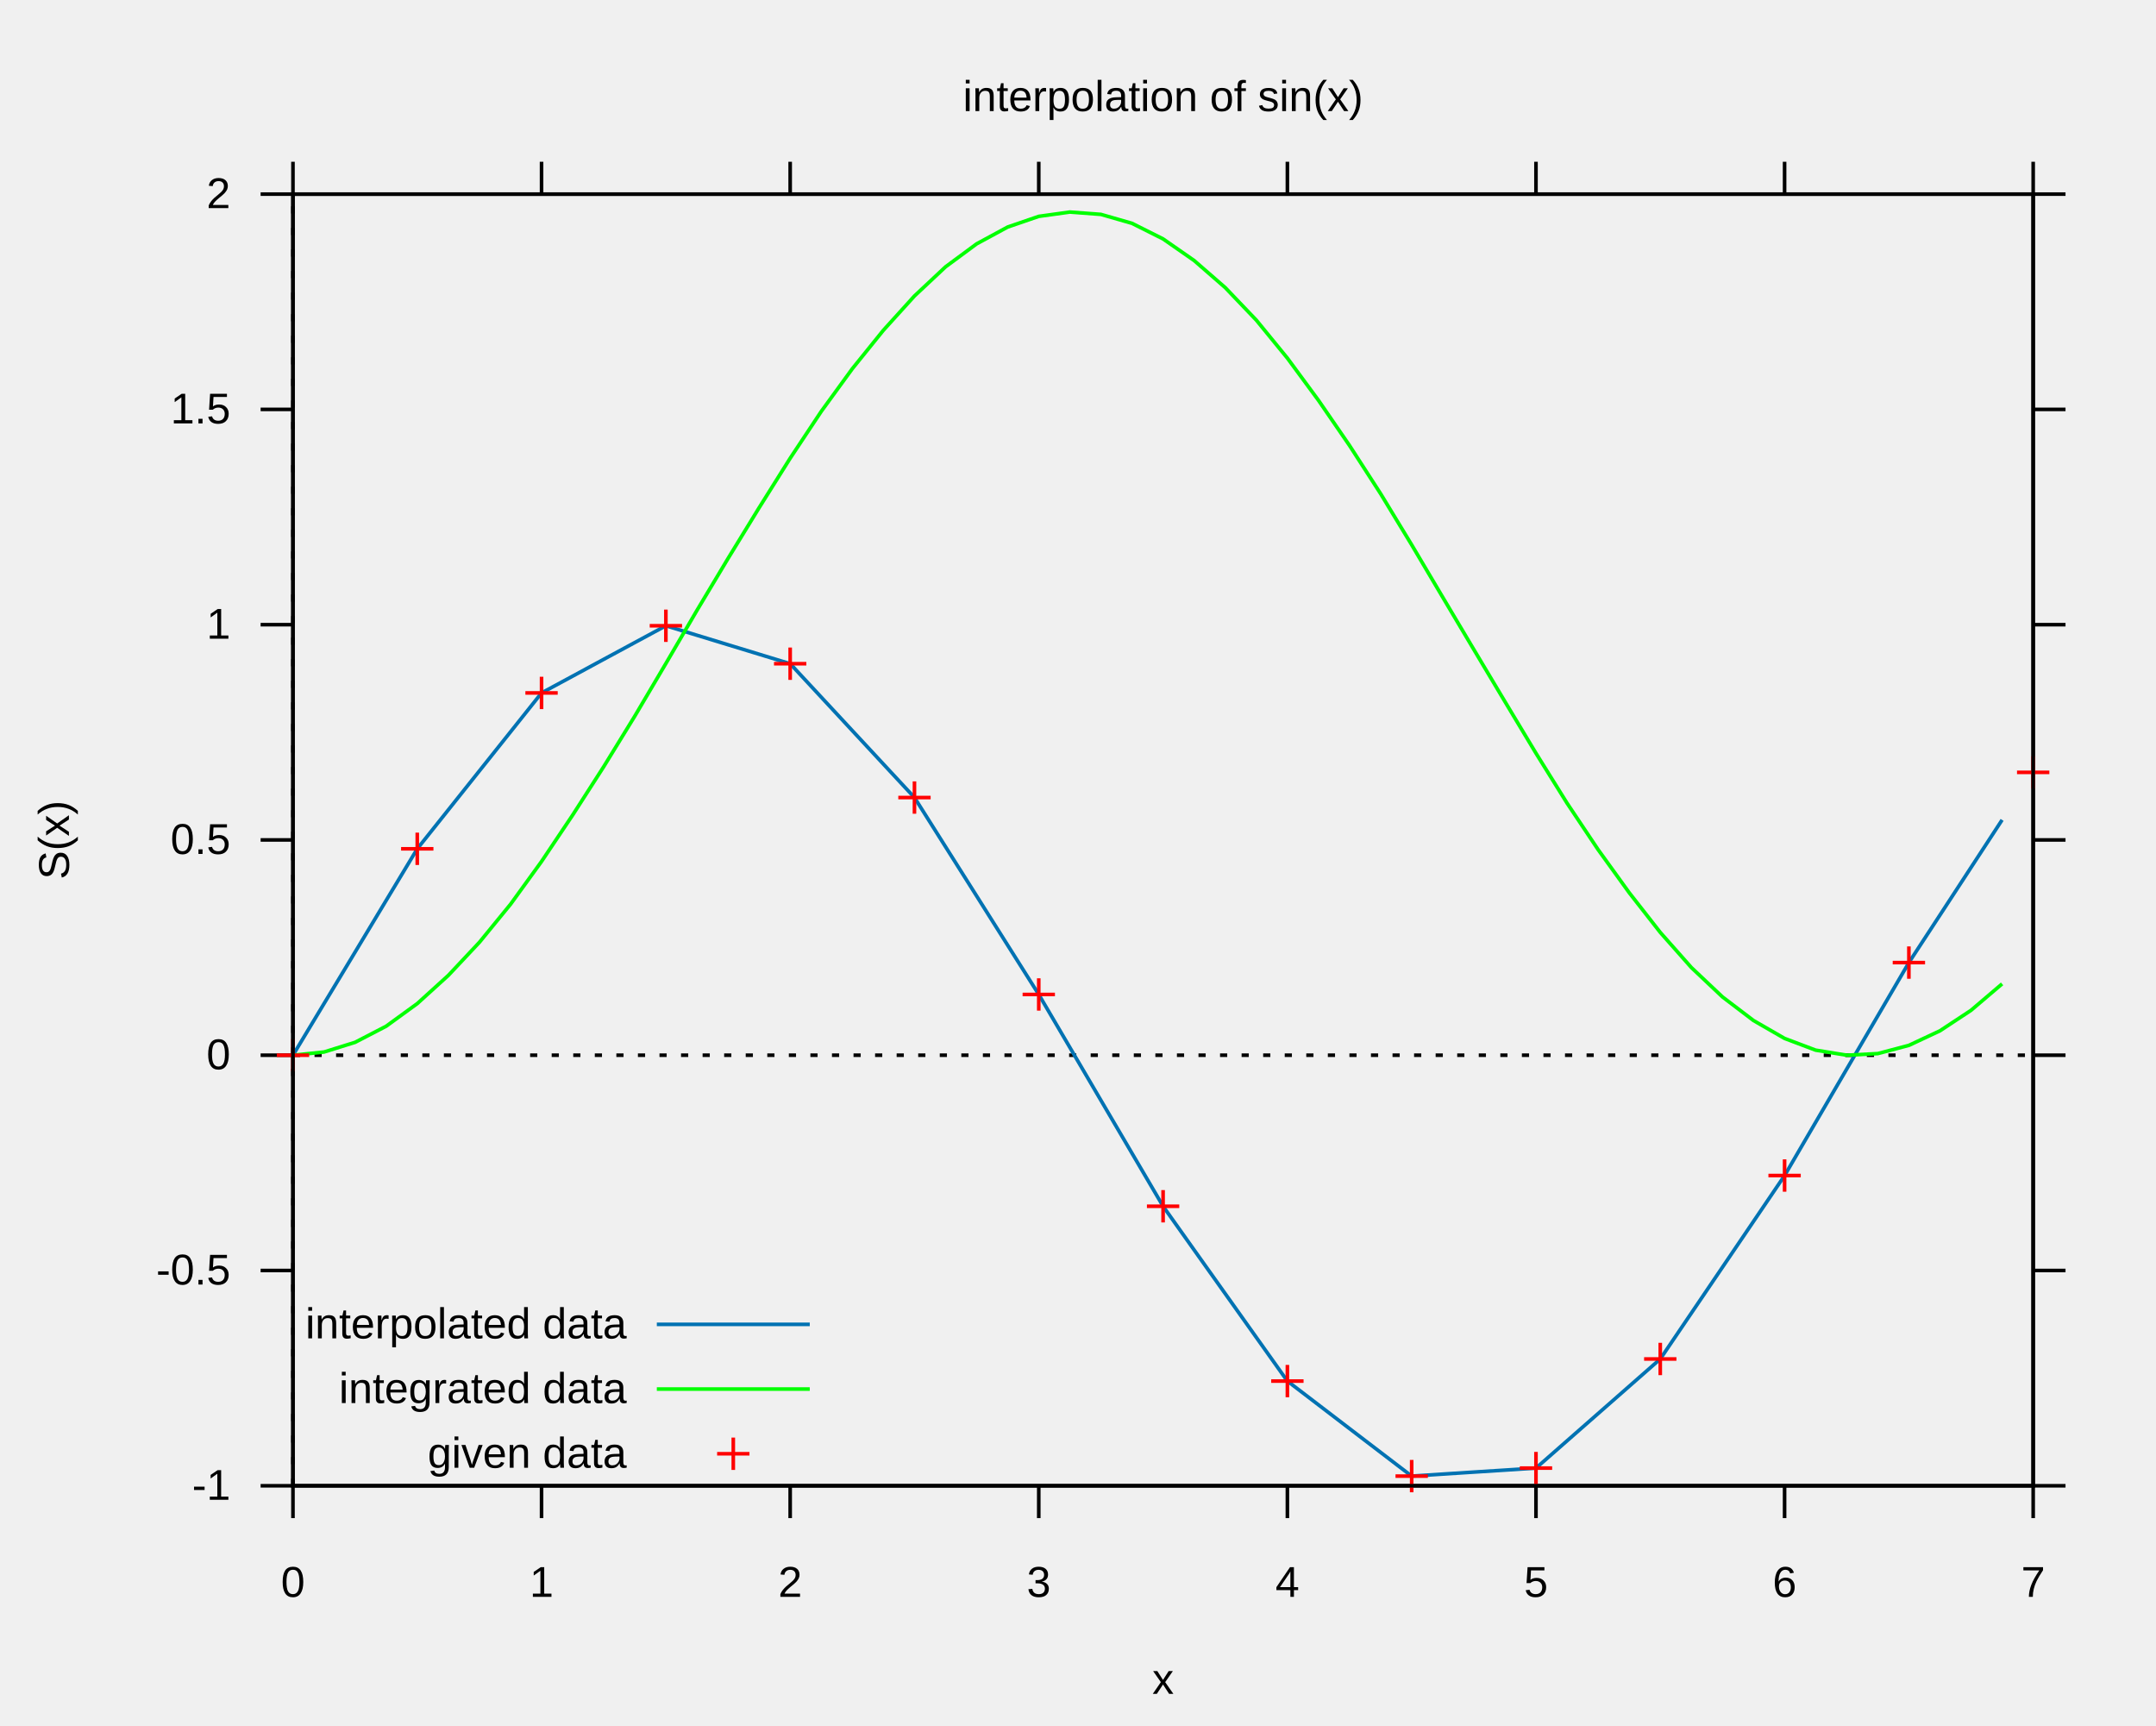
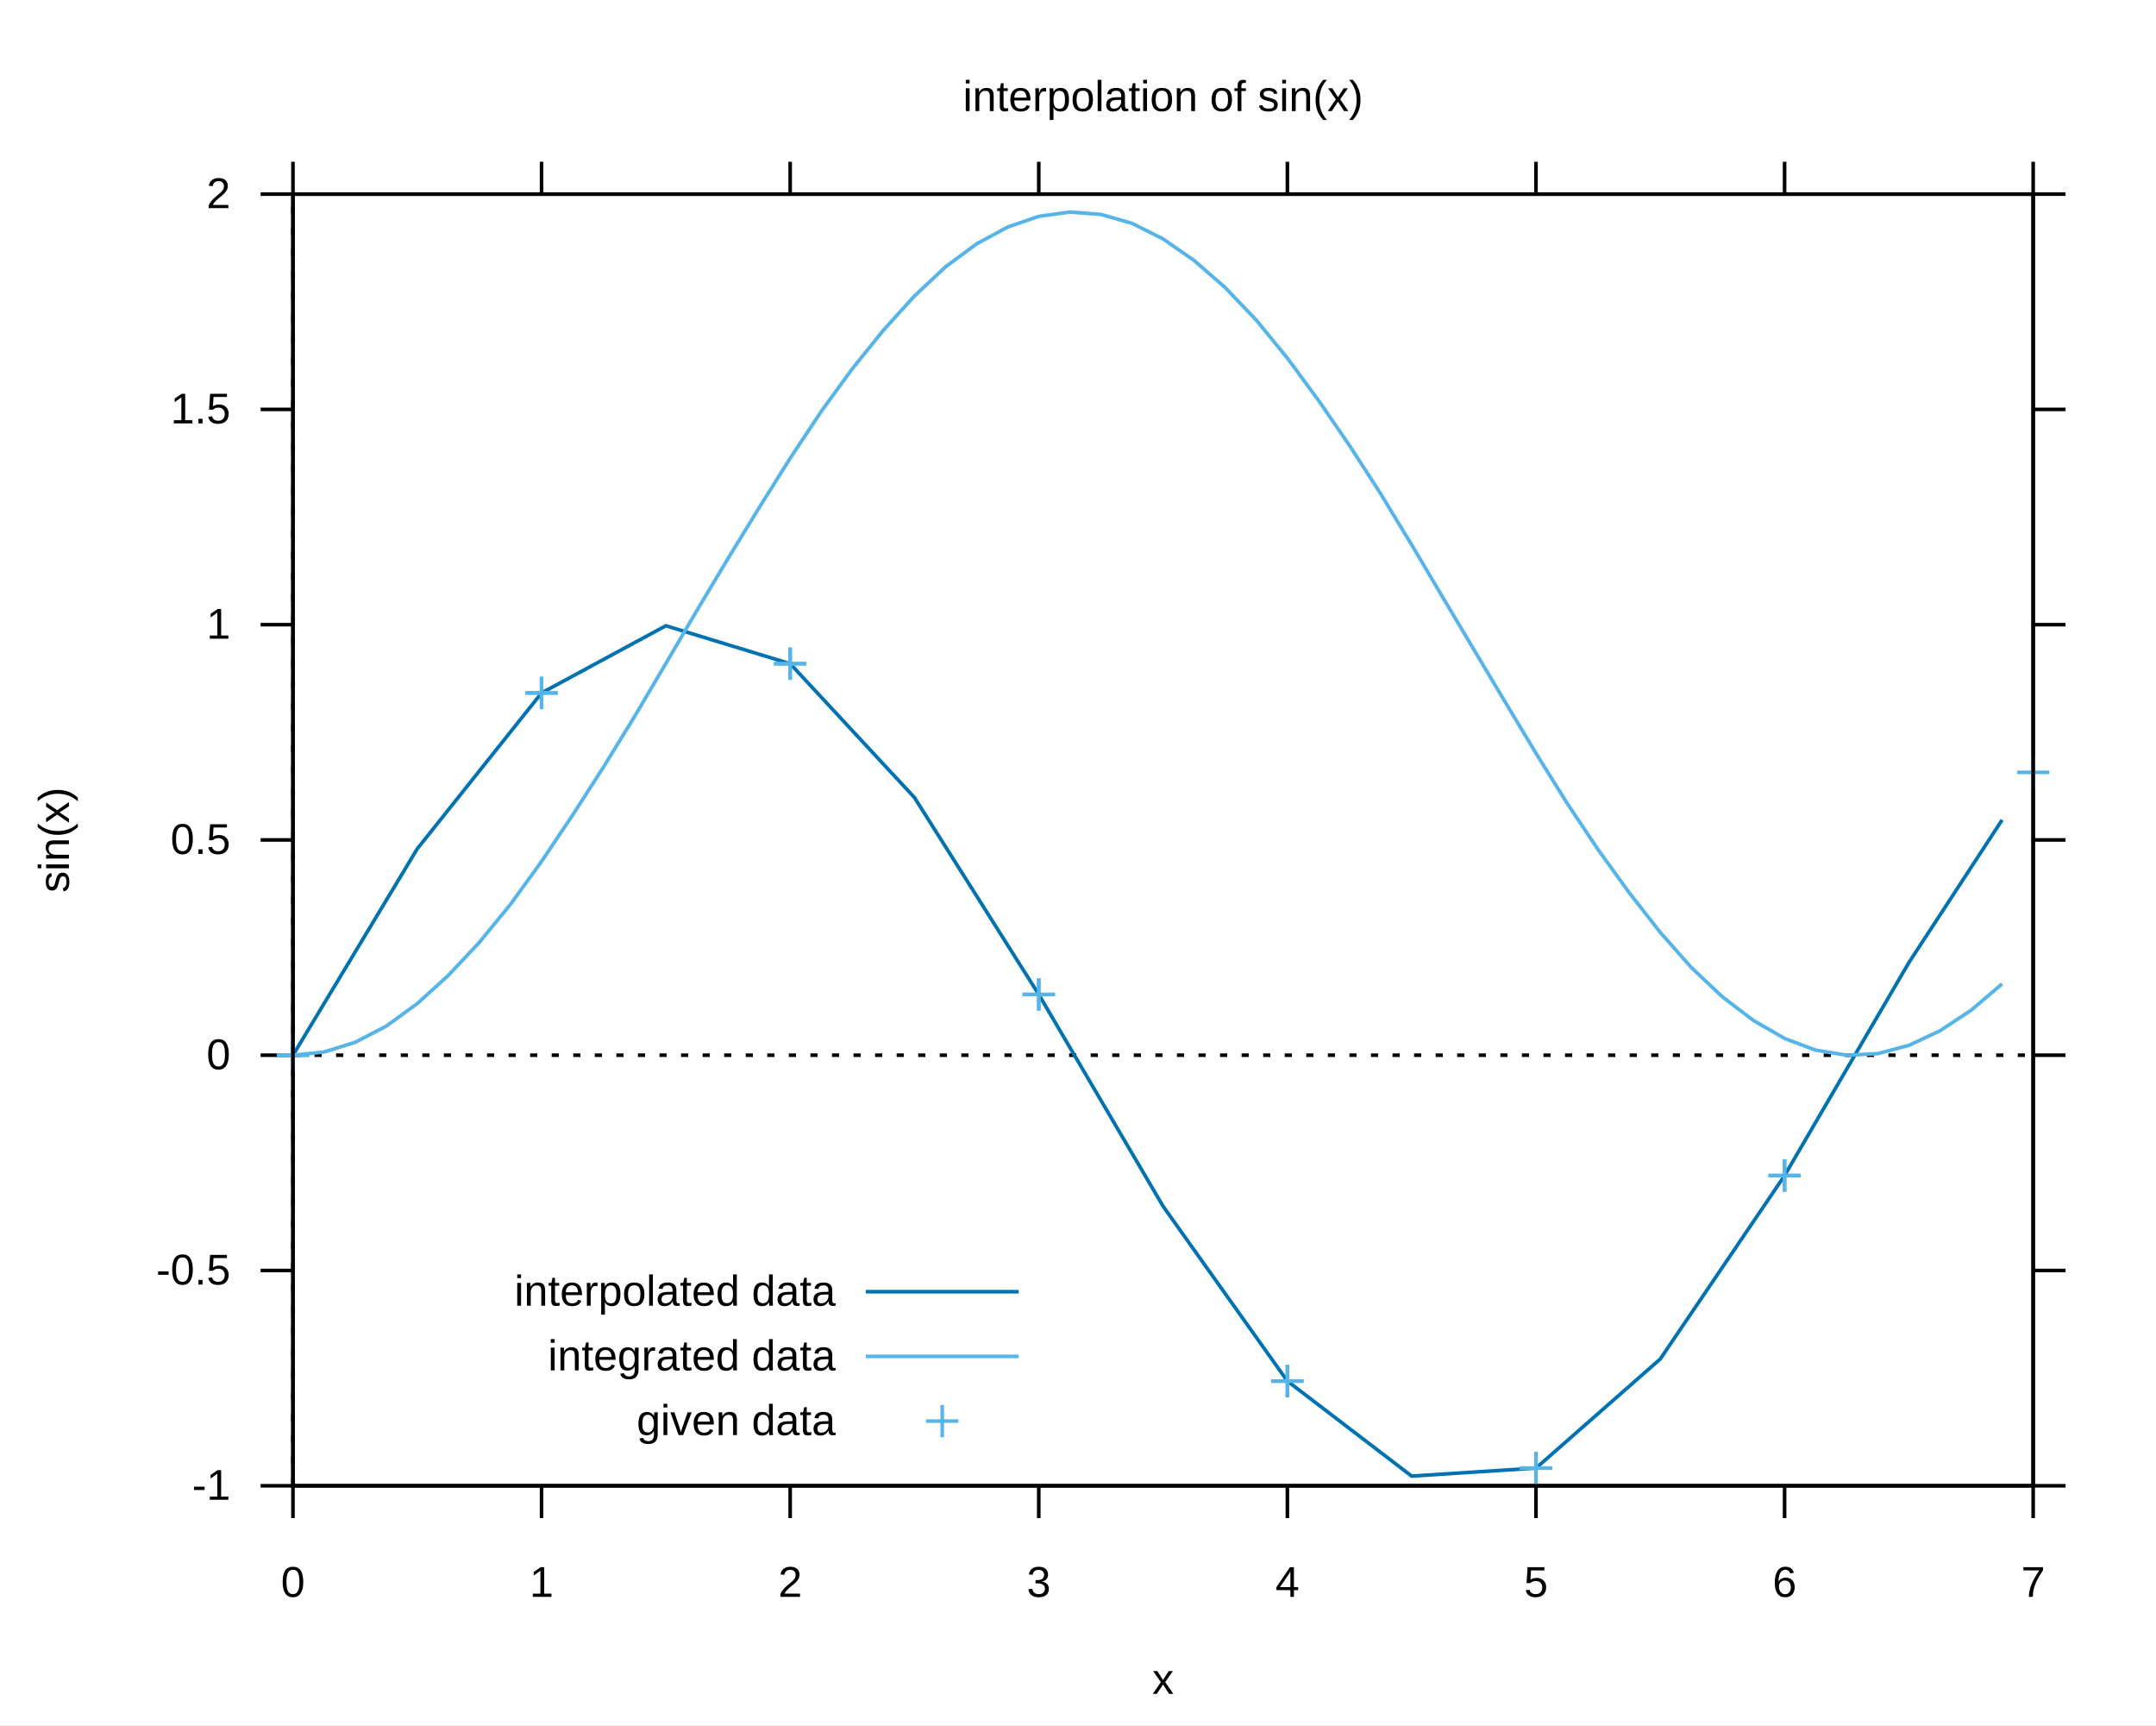
<svg xmlns="http://www.w3.org/2000/svg" xmlns:xlink="http://www.w3.org/1999/xlink" width="600" height="480" viewBox="0 0 600 480">
  <g id="gnuplot_canvas">
-     <rect x="0" y="0" width="600" height="480" fill="none" />
+     <rect x="0" y="0" width="600" height="480" fill="#ffffff" />
    <defs>
      <circle id="gpDot" r="0.5" stroke-width="0.5" stroke="currentColor" />
      <path id="gpPt0" stroke-width="0.222" stroke="currentColor" d="M-1,0 h2 M0,-1 v2" />
      <path id="gpPt1" stroke-width="0.222" stroke="currentColor" d="M-1,-1 L1,1 M1,-1 L-1,1" />
      <path id="gpPt2" stroke-width="0.222" stroke="currentColor" d="M-1,0 L1,0 M0,-1 L0,1 M-1,-1 L1,1 M-1,1 L1,-1" />
      <rect id="gpPt3" stroke-width="0.222" stroke="currentColor" x="-1" y="-1" width="2" height="2" />
      <rect id="gpPt4" stroke-width="0.222" stroke="currentColor" fill="currentColor" x="-1" y="-1" width="2" height="2" />
      <circle id="gpPt5" stroke-width="0.222" stroke="currentColor" cx="0" cy="0" r="1" />
      <use xlink:href="#gpPt5" id="gpPt6" fill="currentColor" stroke="none" />
      <path id="gpPt7" stroke-width="0.222" stroke="currentColor" d="M0,-1.33 L-1.33,0.67 L1.33,0.67 z" />
      <use xlink:href="#gpPt7" id="gpPt8" fill="currentColor" stroke="none" />
      <use xlink:href="#gpPt7" id="gpPt9" stroke="currentColor" transform="rotate(180)" />
      <use xlink:href="#gpPt9" id="gpPt10" fill="currentColor" stroke="none" />
      <use xlink:href="#gpPt3" id="gpPt11" stroke="currentColor" transform="rotate(45)" />
      <use xlink:href="#gpPt11" id="gpPt12" fill="currentColor" stroke="none" />
      <path id="gpPt13" stroke-width="0.222" stroke="currentColor" d="M0,1.330 L1.265,0.411 L0.782,-1.067 L-0.782,-1.076 L-1.265,0.411 z" />
      <use xlink:href="#gpPt13" id="gpPt14" fill="currentColor" stroke="none" />
      <filter id="textbox" filterUnits="objectBoundingBox" x="0" y="0" height="1" width="1">
-         <feFlood flood-color="white" flood-opacity="1" result="bgnd" />
+         <feFlood flood-color="#FFFFFF" flood-opacity="1" result="bgnd" />
        <feComposite in="SourceGraphic" in2="bgnd" operator="atop" />
      </filter>
      <filter id="greybox" filterUnits="objectBoundingBox" x="0" y="0" height="1" width="1">
        <feFlood flood-color="lightgrey" flood-opacity="1" result="grey" />
        <feComposite in="SourceGraphic" in2="grey" operator="atop" />
      </filter>
    </defs>
-     <g fill="none" color="white" stroke="currentColor" stroke-width="1.00" stroke-linecap="butt" stroke-linejoin="miter">
+     <g fill="none" color="#FFFFFF" stroke="currentColor" stroke-width="1.00" stroke-linecap="butt" stroke-linejoin="miter">
</g>
    <g fill="none" color="black" stroke="currentColor" stroke-width="1.00" stroke-linecap="butt" stroke-linejoin="miter">
      <path stroke="black" d="M81.53,413.40 L72.53,413.40 M565.82,413.40 L574.82,413.40  " />
      <g transform="translate(64.14,417.30)" stroke="none" fill="black" font-family="Arial" font-size="12.00" text-anchor="end">
        <text>
          <tspan font-family="Arial">-1</tspan>
        </text>
      </g>
    </g>
    <g fill="none" color="black" stroke="currentColor" stroke-width="1.00" stroke-linecap="butt" stroke-linejoin="miter">
      <path stroke="black" d="M81.53,353.50 L72.53,353.50 M565.82,353.50 L574.82,353.50  " />
      <g transform="translate(64.14,357.40)" stroke="none" fill="black" font-family="Arial" font-size="12.00" text-anchor="end">
        <text>
          <tspan font-family="Arial">-0.5</tspan>
        </text>
      </g>
    </g>
    <g fill="none" color="black" stroke="currentColor" stroke-width="1.00" stroke-linecap="butt" stroke-linejoin="miter">
      <path stroke="black" d="M81.53,293.60 L72.53,293.60 M565.82,293.60 L574.82,293.60  " />
      <g transform="translate(64.14,297.50)" stroke="none" fill="black" font-family="Arial" font-size="12.00" text-anchor="end">
        <text>
          <tspan font-family="Arial"> 0</tspan>
        </text>
      </g>
    </g>
    <g fill="none" color="black" stroke="currentColor" stroke-width="1.00" stroke-linecap="butt" stroke-linejoin="miter">
      <path stroke="black" d="M81.53,233.70 L72.53,233.70 M565.82,233.70 L574.82,233.70  " />
      <g transform="translate(64.14,237.60)" stroke="none" fill="black" font-family="Arial" font-size="12.00" text-anchor="end">
        <text>
          <tspan font-family="Arial"> 0.5</tspan>
        </text>
      </g>
    </g>
    <g fill="none" color="black" stroke="currentColor" stroke-width="1.00" stroke-linecap="butt" stroke-linejoin="miter">
      <path stroke="black" d="M81.53,173.81 L72.53,173.81 M565.82,173.81 L574.82,173.81  " />
      <g transform="translate(64.14,177.71)" stroke="none" fill="black" font-family="Arial" font-size="12.00" text-anchor="end">
        <text>
          <tspan font-family="Arial"> 1</tspan>
        </text>
      </g>
    </g>
    <g fill="none" color="black" stroke="currentColor" stroke-width="1.00" stroke-linecap="butt" stroke-linejoin="miter">
      <path stroke="black" d="M81.53,113.91 L72.53,113.91 M565.82,113.91 L574.82,113.91  " />
      <g transform="translate(64.14,117.81)" stroke="none" fill="black" font-family="Arial" font-size="12.00" text-anchor="end">
        <text>
          <tspan font-family="Arial"> 1.5</tspan>
        </text>
      </g>
    </g>
    <g fill="none" color="black" stroke="currentColor" stroke-width="1.00" stroke-linecap="butt" stroke-linejoin="miter">
      <path stroke="black" d="M81.53,54.01 L72.53,54.01 M565.82,54.01 L574.82,54.01  " />
      <g transform="translate(64.14,57.91)" stroke="none" fill="black" font-family="Arial" font-size="12.00" text-anchor="end">
        <text>
          <tspan font-family="Arial"> 2</tspan>
        </text>
      </g>
    </g>
    <g fill="none" color="black" stroke="currentColor" stroke-width="1.00" stroke-linecap="butt" stroke-linejoin="miter">
      <path stroke="black" d="M81.53,413.40 L81.53,422.40 M81.53,54.01 L81.53,45.01  " />
      <g transform="translate(81.53,444.30)" stroke="none" fill="black" font-family="Arial" font-size="12.00" text-anchor="middle">
        <text>
          <tspan font-family="Arial"> 0</tspan>
        </text>
      </g>
    </g>
    <g fill="none" color="black" stroke="currentColor" stroke-width="1.00" stroke-linecap="butt" stroke-linejoin="miter">
      <path stroke="black" d="M150.71,413.40 L150.71,422.40 M150.71,54.01 L150.71,45.01  " />
      <g transform="translate(150.71,444.30)" stroke="none" fill="black" font-family="Arial" font-size="12.00" text-anchor="middle">
        <text>
          <tspan font-family="Arial"> 1</tspan>
        </text>
      </g>
    </g>
    <g fill="none" color="black" stroke="currentColor" stroke-width="1.00" stroke-linecap="butt" stroke-linejoin="miter">
      <path stroke="black" d="M219.90,413.40 L219.90,422.40 M219.90,54.01 L219.90,45.01  " />
      <g transform="translate(219.90,444.30)" stroke="none" fill="black" font-family="Arial" font-size="12.00" text-anchor="middle">
        <text>
          <tspan font-family="Arial"> 2</tspan>
        </text>
      </g>
    </g>
    <g fill="none" color="black" stroke="currentColor" stroke-width="1.00" stroke-linecap="butt" stroke-linejoin="miter">
      <path stroke="black" d="M289.08,413.40 L289.08,422.40 M289.08,54.01 L289.08,45.01  " />
      <g transform="translate(289.08,444.30)" stroke="none" fill="black" font-family="Arial" font-size="12.00" text-anchor="middle">
        <text>
          <tspan font-family="Arial"> 3</tspan>
        </text>
      </g>
    </g>
    <g fill="none" color="black" stroke="currentColor" stroke-width="1.00" stroke-linecap="butt" stroke-linejoin="miter">
      <path stroke="black" d="M358.27,413.40 L358.27,422.40 M358.27,54.01 L358.27,45.01  " />
      <g transform="translate(358.27,444.30)" stroke="none" fill="black" font-family="Arial" font-size="12.00" text-anchor="middle">
        <text>
          <tspan font-family="Arial"> 4</tspan>
        </text>
      </g>
    </g>
    <g fill="none" color="black" stroke="currentColor" stroke-width="1.00" stroke-linecap="butt" stroke-linejoin="miter">
      <path stroke="black" d="M427.45,413.40 L427.45,422.40 M427.45,54.01 L427.45,45.01  " />
      <g transform="translate(427.45,444.30)" stroke="none" fill="black" font-family="Arial" font-size="12.00" text-anchor="middle">
        <text>
          <tspan font-family="Arial"> 5</tspan>
        </text>
      </g>
    </g>
    <g fill="none" color="black" stroke="currentColor" stroke-width="1.00" stroke-linecap="butt" stroke-linejoin="miter">
      <path stroke="black" d="M496.64,413.40 L496.64,422.40 M496.64,54.01 L496.64,45.01  " />
      <g transform="translate(496.64,444.30)" stroke="none" fill="black" font-family="Arial" font-size="12.00" text-anchor="middle">
        <text>
          <tspan font-family="Arial"> 6</tspan>
        </text>
      </g>
    </g>
    <g fill="none" color="black" stroke="currentColor" stroke-width="1.00" stroke-linecap="butt" stroke-linejoin="miter">
      <path stroke="black" d="M565.82,413.40 L565.82,422.40 M565.82,54.01 L565.82,45.01  " />
      <g transform="translate(565.82,444.30)" stroke="none" fill="black" font-family="Arial" font-size="12.00" text-anchor="middle">
        <text>
          <tspan font-family="Arial"> 7</tspan>
        </text>
      </g>
    </g>
    <g fill="none" color="black" stroke="currentColor" stroke-width="1.00" stroke-linecap="butt" stroke-linejoin="miter">
</g>
    <g fill="none" color="gray" stroke="currentColor" stroke-width="1.00" stroke-linecap="butt" stroke-linejoin="miter">
      <path stroke="black" stroke-dasharray="2,4" d="M81.53,293.60 L565.82,293.60  " />
    </g>
    <g fill="none" color="gray" stroke="currentColor" stroke-width="1.00" stroke-linecap="butt" stroke-linejoin="miter">
      <path stroke="black" stroke-dasharray="2,4" d="M81.53,413.40 L81.53,54.01  " />
    </g>
    <g fill="none" color="black" stroke="currentColor" stroke-width="1.00" stroke-linecap="butt" stroke-linejoin="miter">
      <path stroke="black" d="M81.53,54.01 L81.53,413.40 L565.82,413.40 L565.82,54.01 L81.53,54.01 Z  " />
    </g>
    <g fill="none" color="black" stroke="currentColor" stroke-width="1.00" stroke-linecap="butt" stroke-linejoin="miter">
      <g transform="translate(19.18,233.71) rotate(270)" stroke="none" fill="black" font-family="Arial" font-size="12.00" text-anchor="middle">
        <text>
-           <tspan font-family="Arial">S(x)</tspan>
+           <tspan font-family="Arial">sin(x)</tspan>
        </text>
      </g>
    </g>
    <g fill="none" color="black" stroke="currentColor" stroke-width="1.00" stroke-linecap="butt" stroke-linejoin="miter">
      <g transform="translate(323.67,471.30)" stroke="none" fill="black" font-family="Arial" font-size="12.00" text-anchor="middle">
        <text>
          <tspan font-family="Arial">x</tspan>
        </text>
      </g>
    </g>
    <g fill="none" color="black" stroke="currentColor" stroke-width="1.00" stroke-linecap="butt" stroke-linejoin="miter">
</g>
    <g id="gnuplot_plot_1">
      <g fill="none" color="black" stroke="currentColor" stroke-width="1.00" stroke-linecap="butt" stroke-linejoin="miter">
-         <g transform="translate(174.40,372.39)" stroke="none" fill="black" font-family="Arial" font-size="12.00" text-anchor="end">
+         <g transform="translate(232.55,363.30)" stroke="none" fill="black" font-family="Arial" font-size="12.00" text-anchor="end">
          <text>
            <tspan font-family="Arial">interpolated data</tspan>
          </text>
        </g>
      </g>
      <g fill="none" color="black" stroke="currentColor" stroke-width="1.00" stroke-linecap="butt" stroke-linejoin="miter">
-         <path stroke="rgb(  0, 114, 178)" d="M182.79,368.49 L225.35,368.49 M81.53,293.60 L90.18,279.24 L98.83,264.89 L107.47,250.53 L116.12,236.17 L124.77,225.33   L133.42,214.48 L142.07,203.64 L150.71,192.80 L159.36,188.13 L168.01,183.45 L176.66,178.78 L185.31,174.11 L193.95,176.75   L202.60,179.39 L211.25,182.03 L219.90,184.67 L228.55,193.98 L237.19,203.29 L245.84,212.60 L254.49,221.91 L263.14,235.61   L271.79,249.30 L280.43,263.00 L289.08,276.70 L297.73,291.43 L306.38,306.16 L315.03,320.89 L323.68,335.63 L332.32,347.79   L340.97,359.95 L349.62,372.11 L358.27,384.27 L366.92,390.88 L375.56,397.49 L384.21,404.10 L392.86,410.71 L401.51,410.15   L410.16,409.59 L418.80,409.04 L427.45,408.48 L436.10,400.89 L444.75,393.30 L453.40,385.71 L462.04,378.12 L470.69,365.36   L479.34,352.60 L487.99,339.84 L496.64,327.08 L505.28,312.27 L513.93,297.45 L522.58,282.64 L531.23,267.83 L539.88,254.60   L548.52,241.37 L557.17,228.13  " />
+         <path stroke="rgb(  0, 114, 178)" d="M240.94,359.40 L283.50,359.40 M81.53,293.60 L90.18,279.24 L98.83,264.89 L107.47,250.53 L116.12,236.17 L124.77,225.33   L133.42,214.48 L142.07,203.64 L150.71,192.80 L159.36,188.13 L168.01,183.45 L176.66,178.78 L185.31,174.11 L193.95,176.75   L202.60,179.39 L211.25,182.03 L219.90,184.67 L228.55,193.98 L237.19,203.29 L245.84,212.60 L254.49,221.91 L263.14,235.61   L271.79,249.30 L280.43,263.00 L289.08,276.70 L297.73,291.43 L306.38,306.16 L315.03,320.89 L323.68,335.63 L332.32,347.79   L340.97,359.95 L349.62,372.11 L358.27,384.27 L366.92,390.88 L375.56,397.49 L384.21,404.10 L392.86,410.71 L401.51,410.15   L410.16,409.59 L418.80,409.04 L427.45,408.48 L436.10,400.89 L444.75,393.30 L453.40,385.71 L462.04,378.12 L470.69,365.36   L479.34,352.60 L487.99,339.84 L496.64,327.08 L505.28,312.27 L513.93,297.45 L522.58,282.64 L531.23,267.83 L539.88,254.60   L548.52,241.37 L557.17,228.13  " />
      </g>
    </g>
    <g id="gnuplot_plot_2">
      <g fill="none" color="black" stroke="currentColor" stroke-width="1.00" stroke-linecap="butt" stroke-linejoin="miter">
-         <g transform="translate(174.40,390.39)" stroke="none" fill="black" font-family="Arial" font-size="12.00" text-anchor="end">
+         <g transform="translate(232.55,381.30)" stroke="none" fill="black" font-family="Arial" font-size="12.00" text-anchor="end">
          <text>
            <tspan font-family="Arial">integrated data</tspan>
          </text>
        </g>
      </g>
      <g fill="none" color="black" stroke="currentColor" stroke-width="1.00" stroke-linecap="butt" stroke-linejoin="miter">
-         <path stroke="rgb(  0, 255,   0)" d="M182.79,386.49 L225.35,386.49 M81.53,293.60 L90.18,292.71 L98.83,290.01 L107.47,285.53 L116.12,279.24 L124.77,271.39   L133.42,262.18 L142.07,251.61 L150.71,239.69 L159.36,226.79 L168.01,213.32 L176.66,199.25 L185.31,184.61 L193.95,169.84   L202.60,155.40 L211.25,141.28 L219.90,127.50 L228.55,114.47 L237.19,102.60 L245.84,91.89 L254.49,82.35 L263.14,74.24   L271.79,67.85 L280.43,63.17 L289.08,60.20 L297.73,59.00 L306.38,59.65 L315.03,62.14 L323.68,66.48 L332.32,72.49   L340.97,80.02 L349.62,89.07 L358.27,99.65 L366.92,111.39 L375.56,123.96 L384.21,137.36 L392.86,151.59 L401.51,166.19   L410.16,180.73 L418.80,195.19 L427.45,209.58 L436.10,223.47 L444.75,236.41 L453.40,248.39 L462.04,259.43 L470.69,269.20   L479.34,277.37 L487.99,283.95 L496.64,288.93 L505.28,292.19 L513.93,293.60 L522.58,293.15 L531.23,290.86 L539.88,286.81   L548.52,281.11 L557.17,273.75  " />
+         <path stroke="rgb( 86, 180, 233)" d="M240.94,377.40 L283.50,377.40 M81.53,293.60 L90.18,292.71 L98.83,290.01 L107.47,285.53 L116.12,279.24 L124.77,271.39   L133.42,262.18 L142.07,251.61 L150.71,239.69 L159.36,226.79 L168.01,213.32 L176.66,199.25 L185.31,184.61 L193.95,169.84   L202.60,155.40 L211.25,141.28 L219.90,127.50 L228.55,114.47 L237.19,102.60 L245.84,91.89 L254.49,82.35 L263.14,74.24   L271.79,67.85 L280.43,63.17 L289.08,60.20 L297.73,59.00 L306.38,59.65 L315.03,62.14 L323.68,66.48 L332.32,72.49   L340.97,80.02 L349.62,89.07 L358.27,99.65 L366.92,111.39 L375.56,123.96 L384.21,137.36 L392.86,151.59 L401.51,166.19   L410.16,180.73 L418.80,195.19 L427.45,209.58 L436.10,223.47 L444.75,236.41 L453.40,248.39 L462.04,259.43 L470.69,269.20   L479.34,277.37 L487.99,283.95 L496.64,288.93 L505.28,292.19 L513.93,293.60 L522.58,293.15 L531.23,290.86 L539.88,286.81   L548.52,281.11 L557.17,273.75  " />
      </g>
    </g>
    <g id="gnuplot_plot_3">
      <g fill="none" color="black" stroke="currentColor" stroke-width="1.00" stroke-linecap="butt" stroke-linejoin="miter">
-         <g transform="translate(174.40,408.39)" stroke="none" fill="black" font-family="Arial" font-size="12.00" text-anchor="end">
+         <g transform="translate(232.55,399.30)" stroke="none" fill="black" font-family="Arial" font-size="12.00" text-anchor="end">
          <text>
            <tspan font-family="Arial">given data</tspan>
          </text>
        </g>
      </g>
      <g fill="none" color="black" stroke="currentColor" stroke-width="1.00" stroke-linecap="butt" stroke-linejoin="miter">
-         <use xlink:href="#gpPt0" transform="translate(81.53,293.60) scale(4.50)" color="rgb(255,   0,   0)" />
-         <use xlink:href="#gpPt0" transform="translate(116.12,236.17) scale(4.50)" color="rgb(255,   0,   0)" />
-         <use xlink:href="#gpPt0" transform="translate(150.71,192.80) scale(4.50)" color="rgb(255,   0,   0)" />
-         <use xlink:href="#gpPt0" transform="translate(185.31,174.11) scale(4.50)" color="rgb(255,   0,   0)" />
-         <use xlink:href="#gpPt0" transform="translate(219.90,184.67) scale(4.50)" color="rgb(255,   0,   0)" />
-         <use xlink:href="#gpPt0" transform="translate(254.49,221.91) scale(4.50)" color="rgb(255,   0,   0)" />
-         <use xlink:href="#gpPt0" transform="translate(289.08,276.70) scale(4.50)" color="rgb(255,   0,   0)" />
-         <use xlink:href="#gpPt0" transform="translate(323.68,335.63) scale(4.50)" color="rgb(255,   0,   0)" />
-         <use xlink:href="#gpPt0" transform="translate(358.27,384.27) scale(4.50)" color="rgb(255,   0,   0)" />
-         <use xlink:href="#gpPt0" transform="translate(392.86,410.71) scale(4.50)" color="rgb(255,   0,   0)" />
-         <use xlink:href="#gpPt0" transform="translate(427.45,408.48) scale(4.50)" color="rgb(255,   0,   0)" />
-         <use xlink:href="#gpPt0" transform="translate(462.04,378.12) scale(4.50)" color="rgb(255,   0,   0)" />
-         <use xlink:href="#gpPt0" transform="translate(496.64,327.08) scale(4.50)" color="rgb(255,   0,   0)" />
-         <use xlink:href="#gpPt0" transform="translate(531.23,267.83) scale(4.50)" color="rgb(255,   0,   0)" />
-         <use xlink:href="#gpPt0" transform="translate(565.82,214.90) scale(4.50)" color="rgb(255,   0,   0)" />
-         <use xlink:href="#gpPt0" transform="translate(204.07,404.49) scale(4.50)" color="rgb(255,   0,   0)" />
-       </g>
-     </g>
-     <g fill="none" color="white" stroke="rgb(255,   0,   0)" stroke-width="2.00" stroke-linecap="butt" stroke-linejoin="miter">
+         <use xlink:href="#gpPt0" transform="translate(81.53,293.60) scale(4.50)" color="rgb( 86, 180, 233)" />
+         <use xlink:href="#gpPt0" transform="translate(81.53,293.60) scale(4.50)" color="rgb( 86, 180, 233)" />
+         <use xlink:href="#gpPt0" transform="translate(150.71,192.80) scale(4.50)" color="rgb( 86, 180, 233)" />
+         <use xlink:href="#gpPt0" transform="translate(150.71,192.80) scale(4.50)" color="rgb( 86, 180, 233)" />
+         <use xlink:href="#gpPt0" transform="translate(219.90,184.67) scale(4.50)" color="rgb( 86, 180, 233)" />
+         <use xlink:href="#gpPt0" transform="translate(219.90,184.67) scale(4.50)" color="rgb( 86, 180, 233)" />
+         <use xlink:href="#gpPt0" transform="translate(289.08,276.70) scale(4.50)" color="rgb( 86, 180, 233)" />
+         <use xlink:href="#gpPt0" transform="translate(289.08,276.70) scale(4.50)" color="rgb( 86, 180, 233)" />
+         <use xlink:href="#gpPt0" transform="translate(358.27,384.27) scale(4.50)" color="rgb( 86, 180, 233)" />
+         <use xlink:href="#gpPt0" transform="translate(358.27,384.27) scale(4.50)" color="rgb( 86, 180, 233)" />
+         <use xlink:href="#gpPt0" transform="translate(427.45,408.48) scale(4.50)" color="rgb( 86, 180, 233)" />
+         <use xlink:href="#gpPt0" transform="translate(427.45,408.48) scale(4.50)" color="rgb( 86, 180, 233)" />
+         <use xlink:href="#gpPt0" transform="translate(496.64,327.08) scale(4.50)" color="rgb( 86, 180, 233)" />
+         <use xlink:href="#gpPt0" transform="translate(496.64,327.08) scale(4.50)" color="rgb( 86, 180, 233)" />
+         <use xlink:href="#gpPt0" transform="translate(565.82,214.90) scale(4.50)" color="rgb( 86, 180, 233)" />
+         <use xlink:href="#gpPt0" transform="translate(262.22,395.40) scale(4.50)" color="rgb( 86, 180, 233)" />
+       </g>
+     </g>
+     <g fill="none" color="#FFFFFF" stroke="rgb( 86, 180, 233)" stroke-width="2.00" stroke-linecap="butt" stroke-linejoin="miter">
</g>
    <g fill="none" color="black" stroke="currentColor" stroke-width="2.00" stroke-linecap="butt" stroke-linejoin="miter">
</g>
    <g fill="none" color="black" stroke="black" stroke-width="1.00" stroke-linecap="butt" stroke-linejoin="miter">
</g>
    <g fill="none" color="black" stroke="currentColor" stroke-width="1.00" stroke-linecap="butt" stroke-linejoin="miter">
      <path stroke="black" d="M81.53,54.01 L81.53,413.40 L565.82,413.40 L565.82,54.01 L81.53,54.01 Z  " />
    </g>
    <g fill="none" color="black" stroke="currentColor" stroke-width="1.00" stroke-linecap="butt" stroke-linejoin="miter">
      <g transform="translate(323.67,30.91)" stroke="none" fill="black" font-family="Arial" font-size="12.00" text-anchor="middle">
        <text>
          <tspan font-family="Arial">interpolation of sin(x)</tspan>
        </text>
      </g>
    </g>
    <g fill="none" color="black" stroke="currentColor" stroke-width="1.00" stroke-linecap="butt" stroke-linejoin="miter">
</g>
  </g>
</svg>
